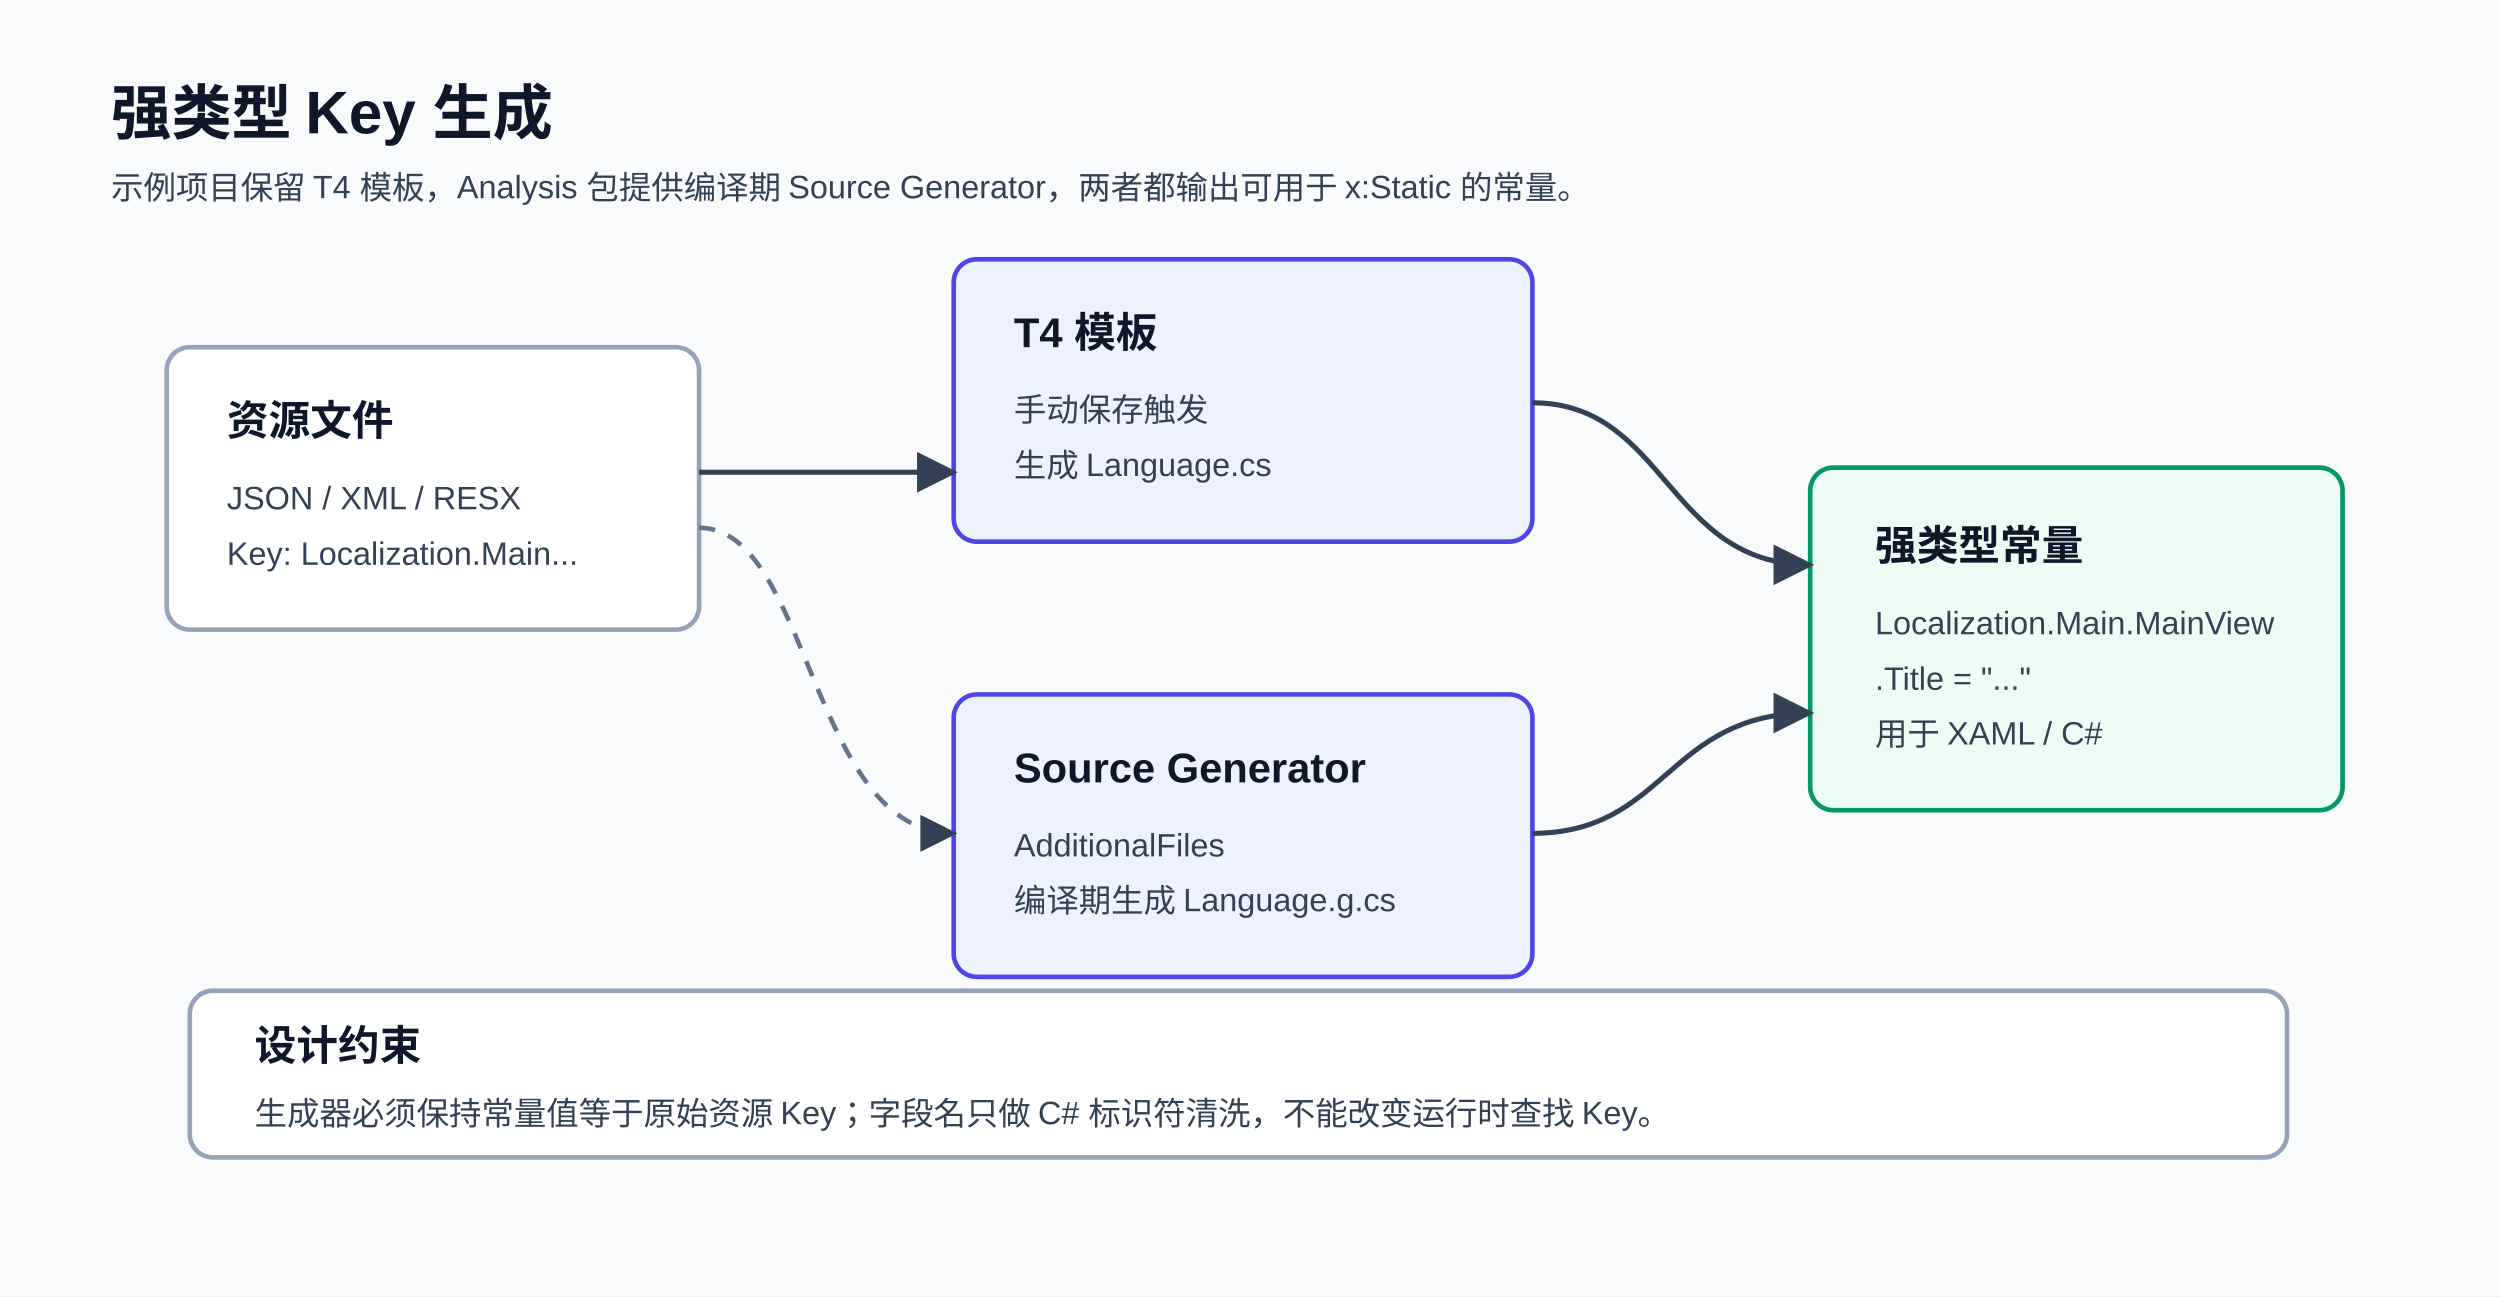
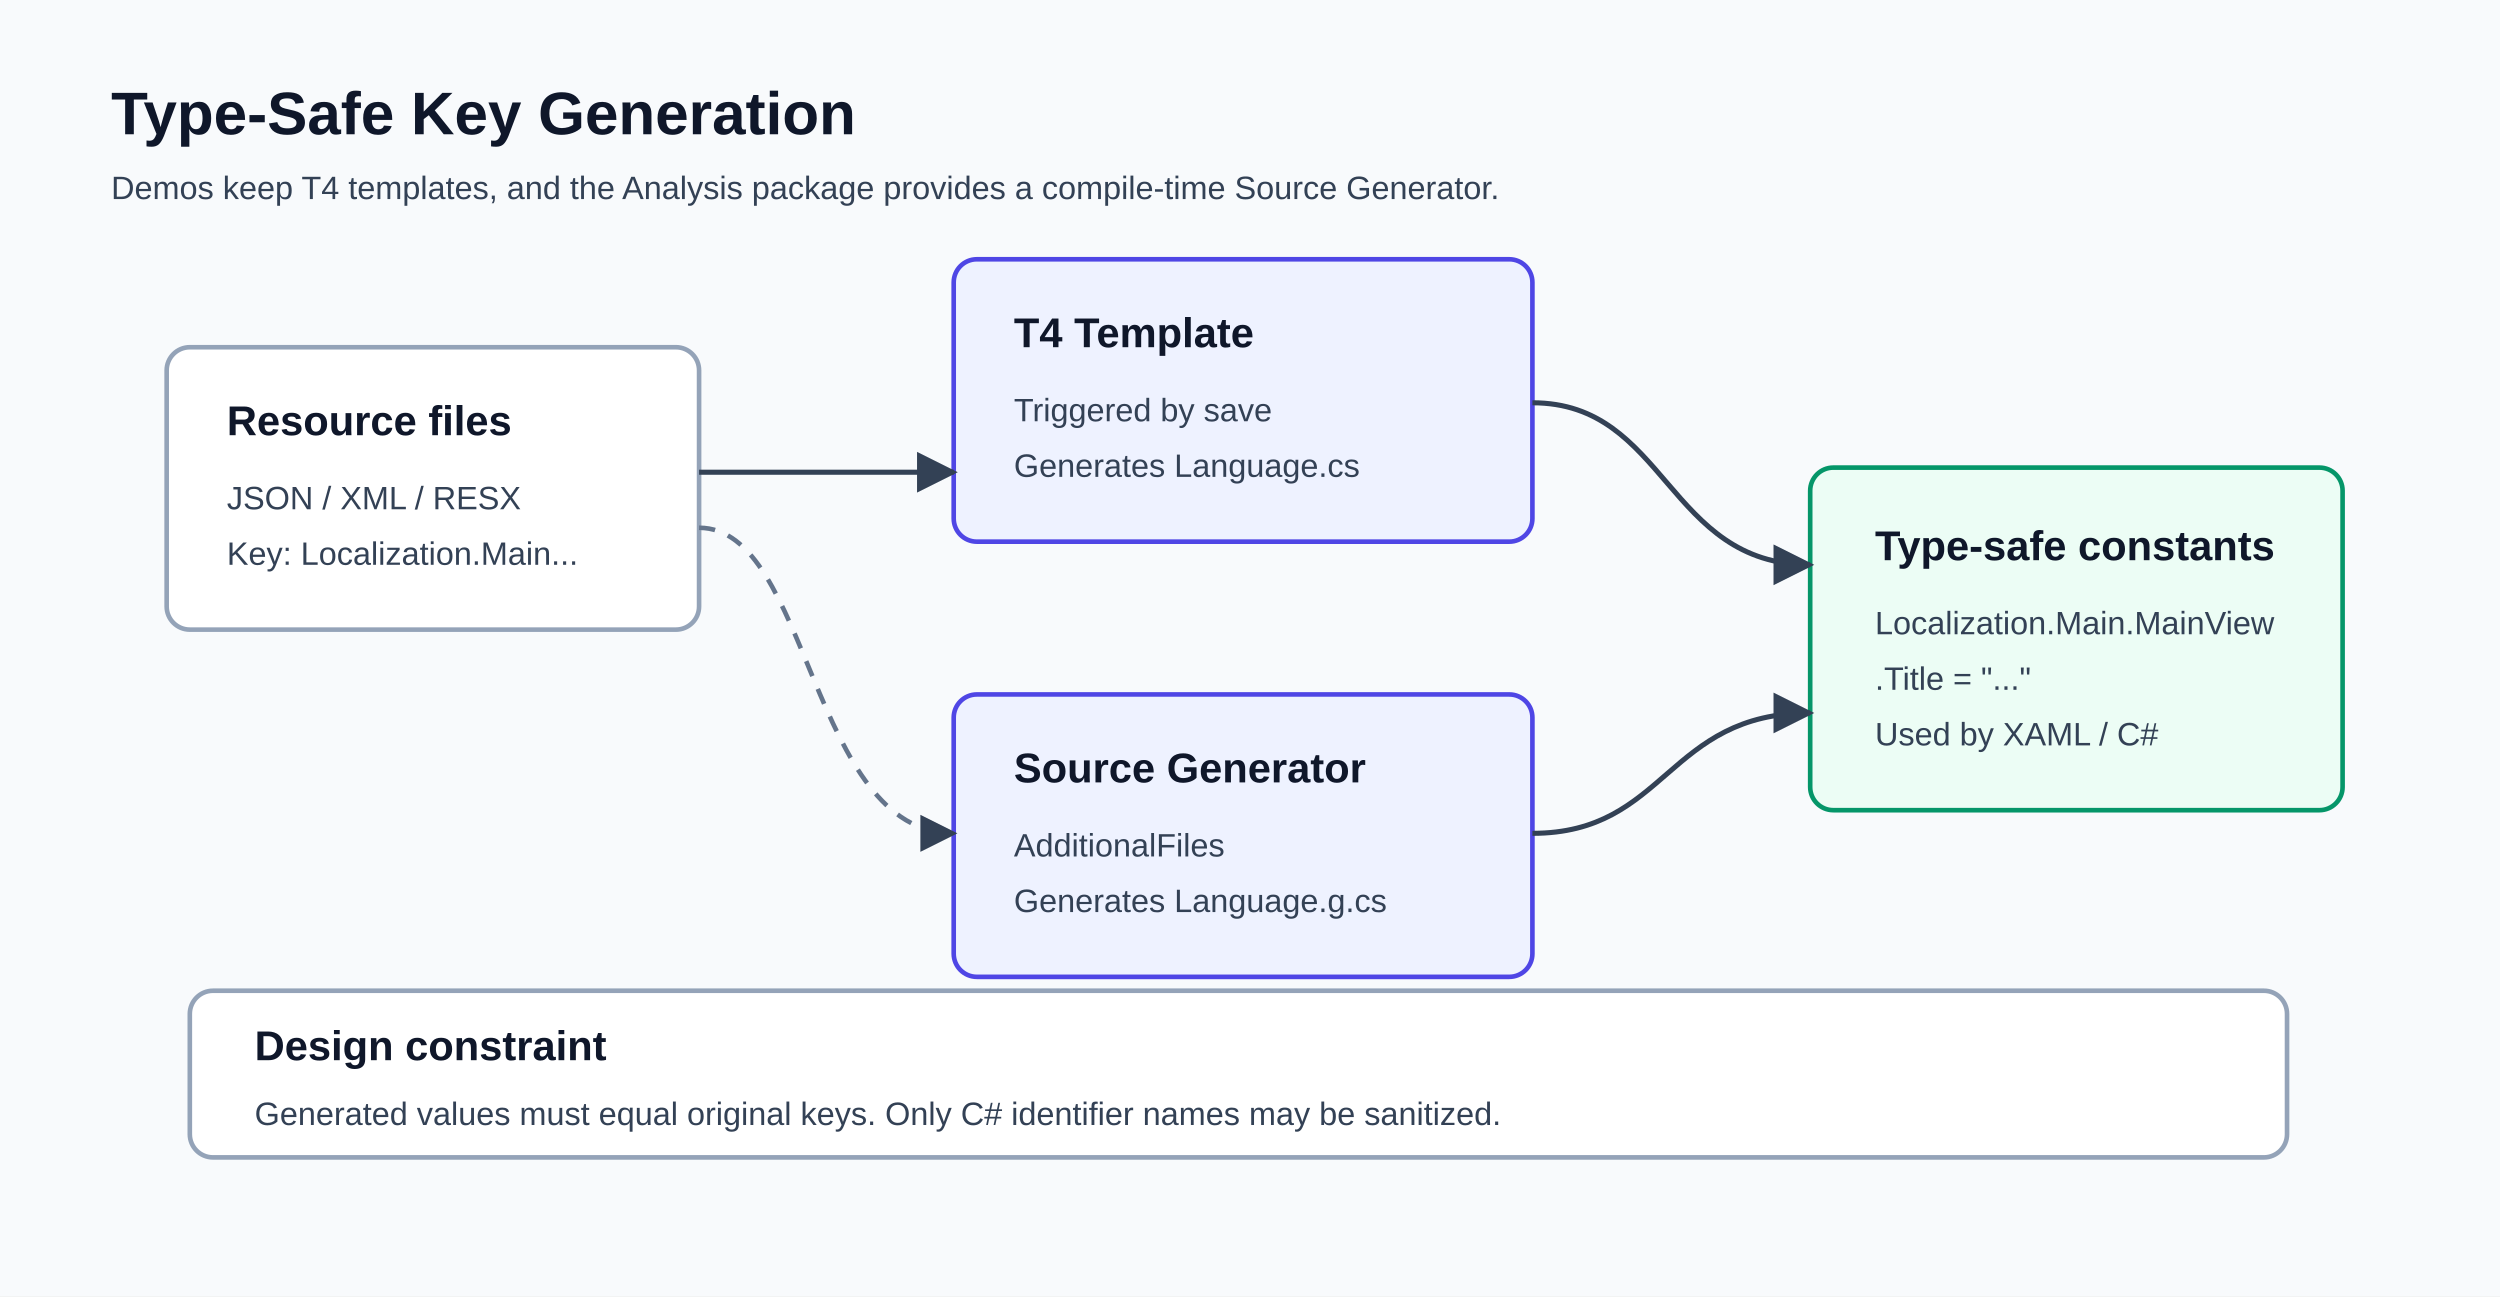
<svg xmlns="http://www.w3.org/2000/svg" width="1080" height="560" viewBox="0 0 1080 560" role="img" aria-labelledby="title desc">
  <defs>
    <marker id="arrow" viewBox="0 0 10 10" refX="9" refY="5" markerWidth="8" markerHeight="8" orient="auto">
      <path d="M0 0 L10 5 L0 10 z" fill="#334155" />
    </marker>
    <style>
      .title{font:700 26px "Segoe UI",Arial,sans-serif;fill:#0f172a}
      .label{font:700 18px "Segoe UI",Arial,sans-serif;fill:#0f172a}
      .text{font:14px "Segoe UI",Arial,sans-serif;fill:#334155}
      .box{fill:#ffffff;stroke:#94a3b8;stroke-width:2;rx:10}
      .gen{fill:#eef2ff;stroke:#4f46e5;stroke-width:2;rx:10}
      .out{fill:#ecfdf5;stroke:#059669;stroke-width:2;rx:10}
      .line{stroke:#334155;stroke-width:2.2;fill:none;marker-end:url(#arrow)}
      .dash{stroke:#64748b;stroke-width:2;fill:none;stroke-dasharray:7 6;marker-end:url(#arrow)}
    </style>
  </defs>
  <rect width="1080" height="560" fill="#f8fafc" />
-   <text x="48" y="58" class="title">强类型 Key 生成</text>
-   <text x="48" y="86" class="text">示例项目保留 T4 模板，Analysis 包提供编译期 Source Generator，两者都输出可用于 x:Static 的常量。</text>
+   <text x="48" y="58" class="title">Type-Safe Key Generation</text>
+   <text x="48" y="86" class="text">Demos keep T4 templates, and the Analysis package provides a compile-time Source Generator.</text>
  <rect x="72" y="150" width="230" height="122" class="box" />
-   <text x="98" y="188" class="label">资源文件</text>
+   <text x="98" y="188" class="label">Resource files</text>
  <text x="98" y="220" class="text">JSON / XML / RESX</text>
  <text x="98" y="244" class="text">Key: Localization.Main...</text>
  <rect x="412" y="112" width="250" height="122" class="gen" />
-   <text x="438" y="150" class="label">T4 模板</text>
-   <text x="438" y="182" class="text">手动保存触发</text>
-   <text x="438" y="206" class="text">生成 Language.cs</text>
+   <text x="438" y="150" class="label">T4 Template</text>
+   <text x="438" y="182" class="text">Triggered by save</text>
+   <text x="438" y="206" class="text">Generates Language.cs</text>
  <rect x="412" y="300" width="250" height="122" class="gen" />
  <text x="438" y="338" class="label">Source Generator</text>
  <text x="438" y="370" class="text">AdditionalFiles</text>
-   <text x="438" y="394" class="text">编译期生成 Language.g.cs</text>
+   <text x="438" y="394" class="text">Generates Language.g.cs</text>
  <rect x="782" y="202" width="230" height="148" class="out" />
-   <text x="810" y="242" class="label">强类型常量</text>
+   <text x="810" y="242" class="label">Type-safe constants</text>
  <text x="810" y="274" class="text">Localization.Main.MainView</text>
  <text x="810" y="298" class="text">.Title = "..."</text>
-   <text x="810" y="322" class="text">用于 XAML / C#</text>
+   <text x="810" y="322" class="text">Used by XAML / C#</text>
  <path d="M302 204 H412" class="line" />
  <path d="M302 228 C350 228 350 360 412 360" class="dash" />
  <path d="M662 174 C720 174 720 244 782 244" class="line" />
  <path d="M662 360 C720 360 720 308 782 308" class="line" />
  <rect x="82" y="428" width="906" height="72" class="box" />
-   <text x="110" y="458" class="label">设计约束</text>
-   <text x="110" y="486" class="text">生成器必须保持常量值等于原始资源 Key；字段名只做 C# 标识符清洗，不能改变运行时查找 Key。</text>
+   <text x="110" y="458" class="label">Design constraint</text>
+   <text x="110" y="486" class="text">Generated values must equal original keys. Only C# identifier names may be sanitized.</text>
</svg>
